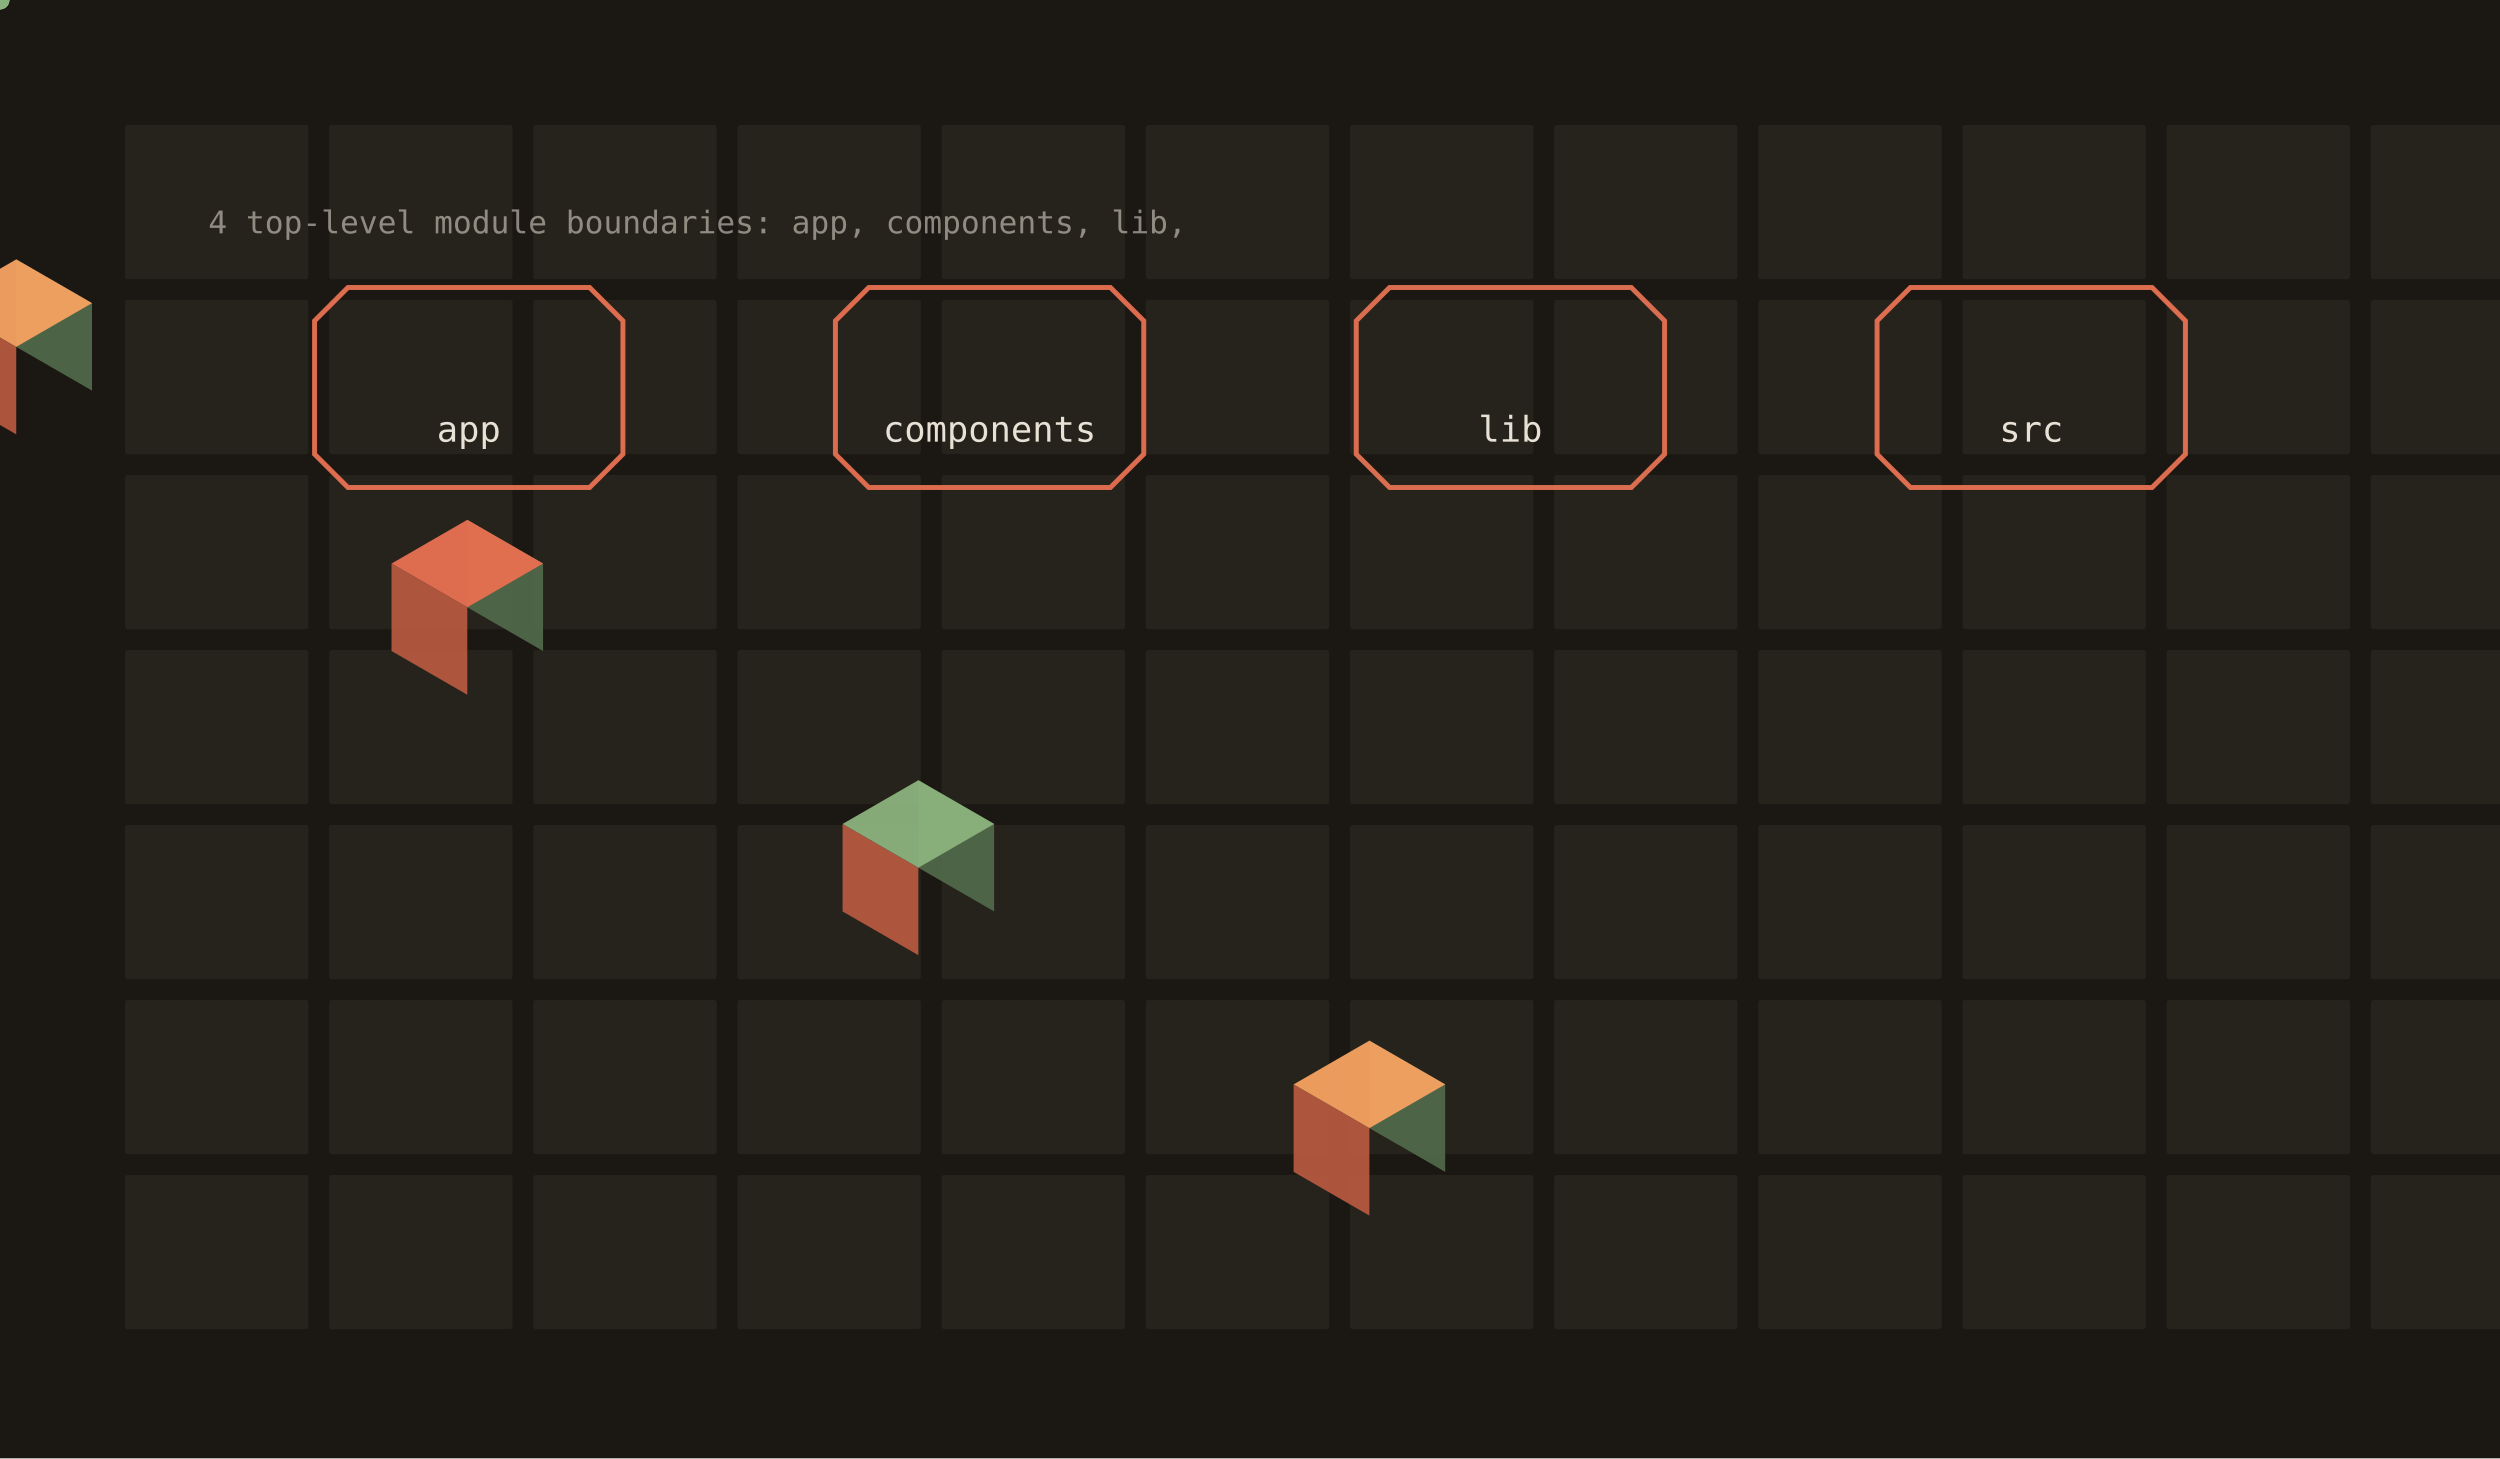
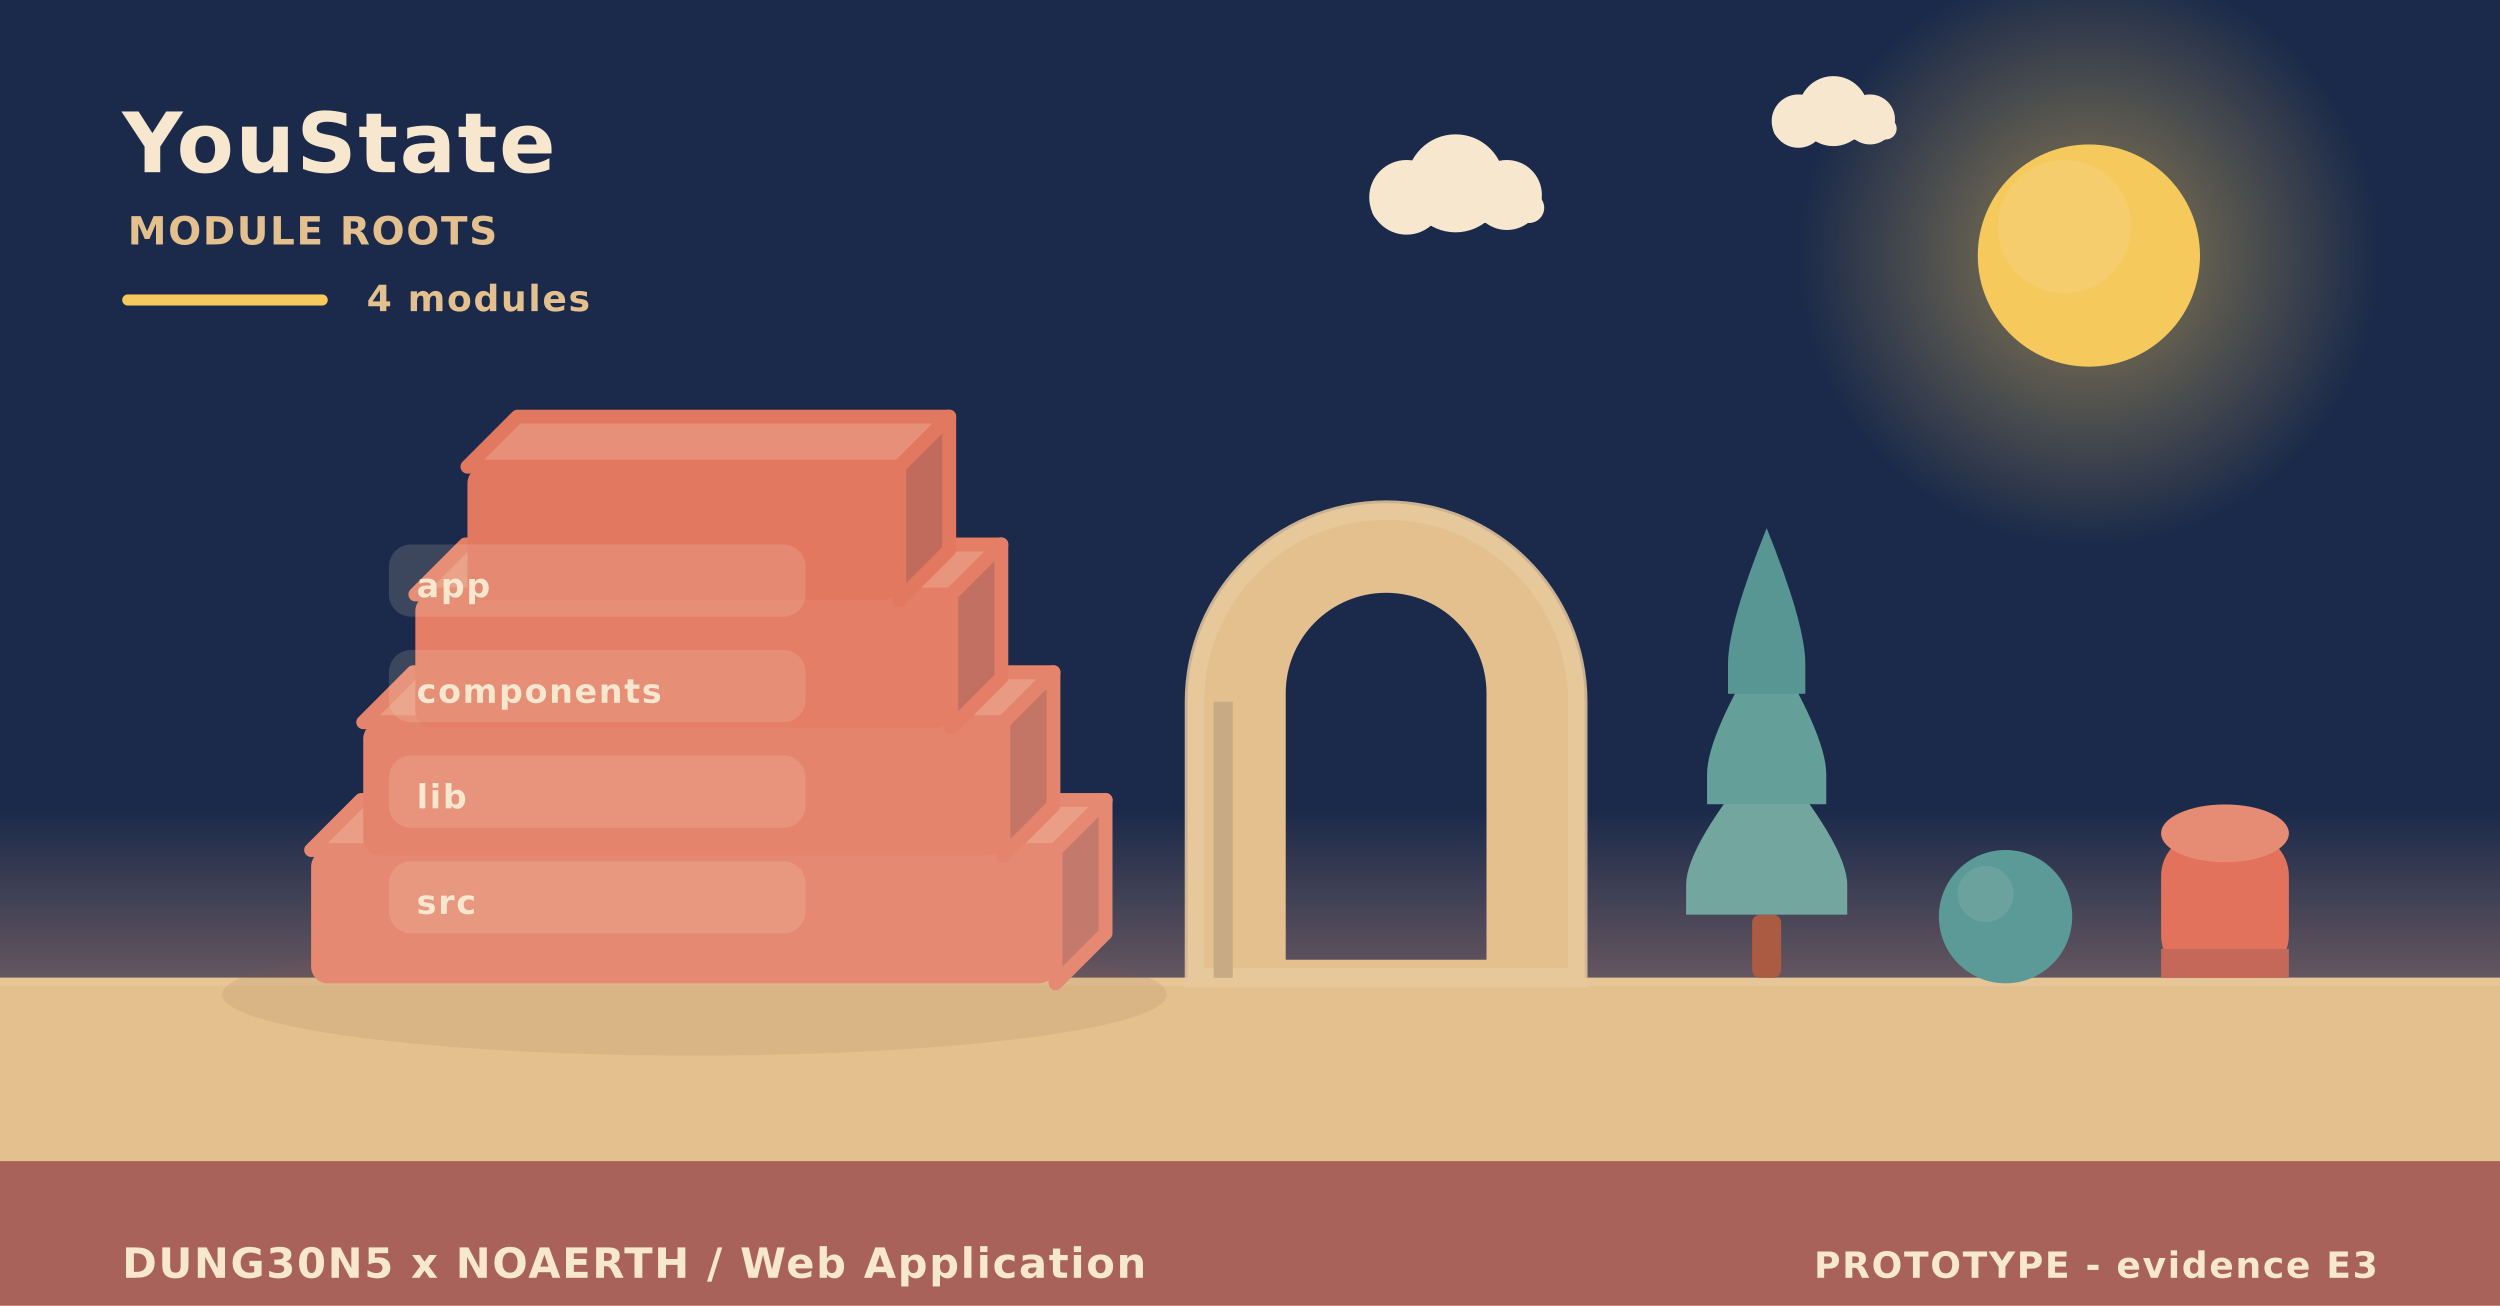
- <svg xmlns="http://www.w3.org/2000/svg" viewBox="0 0 1200 700" width="1200" height="700" role="img" aria-label="YouState architecture">
-   <rect width="1200" height="700" fill="#1b1712" />
-   <defs>
-     <linearGradient id="ga" x1="0" y1="0" x2="1" y2="1">
-       <stop offset="0%" stop-color="#f4a261" />
-       <stop offset="100%" stop-color="#e76f51" />
-     </linearGradient>
-   </defs>
-   <rect x="60.00" y="60.00" width="88.00" height="74.00" rx="1.20" fill="#fdf6e9" opacity="0.05" />
-   <rect x="158.00" y="60.00" width="88.00" height="74.00" rx="1.20" fill="#fdf6e9" opacity="0.05" />
-   <rect x="256.00" y="60.00" width="88.00" height="74.00" rx="1.20" fill="#fdf6e9" opacity="0.05" />
-   <rect x="354.00" y="60.00" width="88.00" height="74.00" rx="1.20" fill="#fdf6e9" opacity="0.05" />
-   <rect x="452.00" y="60.00" width="88.00" height="74.00" rx="1.20" fill="#fdf6e9" opacity="0.05" />
-   <rect x="550.00" y="60.00" width="88.00" height="74.00" rx="1.20" fill="#fdf6e9" opacity="0.05" />
-   <rect x="648.00" y="60.00" width="88.00" height="74.00" rx="1.20" fill="#fdf6e9" opacity="0.05" />
-   <rect x="746.00" y="60.00" width="88.00" height="74.00" rx="1.20" fill="#fdf6e9" opacity="0.05" />
-   <rect x="844.00" y="60.00" width="88.00" height="74.00" rx="1.20" fill="#fdf6e9" opacity="0.05" />
-   <rect x="942.00" y="60.00" width="88.00" height="74.00" rx="1.20" fill="#fdf6e9" opacity="0.05" />
-   <rect x="1040.00" y="60.00" width="88.00" height="74.00" rx="1.20" fill="#fdf6e9" opacity="0.05" />
-   <rect x="1138.00" y="60.00" width="88.00" height="74.00" rx="1.20" fill="#fdf6e9" opacity="0.05" />
-   <rect x="60.00" y="144.00" width="88.00" height="74.00" rx="1.20" fill="#fdf6e9" opacity="0.05" />
-   <rect x="158.00" y="144.00" width="88.00" height="74.00" rx="1.20" fill="#fdf6e9" opacity="0.05" />
-   <rect x="256.00" y="144.00" width="88.00" height="74.00" rx="1.20" fill="#fdf6e9" opacity="0.05" />
-   <rect x="354.00" y="144.00" width="88.00" height="74.00" rx="1.20" fill="#fdf6e9" opacity="0.05" />
-   <rect x="452.00" y="144.00" width="88.00" height="74.00" rx="1.20" fill="#fdf6e9" opacity="0.05" />
-   <rect x="550.00" y="144.00" width="88.00" height="74.00" rx="1.20" fill="#fdf6e9" opacity="0.05" />
-   <rect x="648.00" y="144.00" width="88.00" height="74.00" rx="1.20" fill="#fdf6e9" opacity="0.05" />
-   <rect x="746.00" y="144.00" width="88.00" height="74.00" rx="1.20" fill="#fdf6e9" opacity="0.05" />
-   <rect x="844.00" y="144.00" width="88.00" height="74.00" rx="1.20" fill="#fdf6e9" opacity="0.05" />
-   <rect x="942.00" y="144.00" width="88.00" height="74.00" rx="1.20" fill="#fdf6e9" opacity="0.05" />
-   <rect x="1040.00" y="144.00" width="88.00" height="74.00" rx="1.20" fill="#fdf6e9" opacity="0.05" />
-   <rect x="1138.00" y="144.00" width="88.00" height="74.00" rx="1.20" fill="#fdf6e9" opacity="0.05" />
-   <rect x="60.00" y="228.00" width="88.00" height="74.00" rx="1.20" fill="#fdf6e9" opacity="0.05" />
-   <rect x="158.00" y="228.00" width="88.00" height="74.00" rx="1.20" fill="#fdf6e9" opacity="0.05" />
-   <rect x="256.00" y="228.00" width="88.00" height="74.00" rx="1.20" fill="#fdf6e9" opacity="0.05" />
-   <rect x="354.00" y="228.00" width="88.00" height="74.00" rx="1.20" fill="#fdf6e9" opacity="0.05" />
-   <rect x="452.00" y="228.00" width="88.00" height="74.00" rx="1.20" fill="#fdf6e9" opacity="0.05" />
-   <rect x="550.00" y="228.00" width="88.00" height="74.00" rx="1.20" fill="#fdf6e9" opacity="0.05" />
-   <rect x="648.00" y="228.00" width="88.00" height="74.00" rx="1.20" fill="#fdf6e9" opacity="0.05" />
-   <rect x="746.00" y="228.00" width="88.00" height="74.00" rx="1.20" fill="#fdf6e9" opacity="0.05" />
-   <rect x="844.00" y="228.00" width="88.00" height="74.00" rx="1.20" fill="#fdf6e9" opacity="0.05" />
-   <rect x="942.00" y="228.00" width="88.00" height="74.00" rx="1.20" fill="#fdf6e9" opacity="0.05" />
-   <rect x="1040.00" y="228.00" width="88.00" height="74.00" rx="1.20" fill="#fdf6e9" opacity="0.05" />
-   <rect x="1138.00" y="228.00" width="88.00" height="74.00" rx="1.20" fill="#fdf6e9" opacity="0.05" />
-   <rect x="60.00" y="312.00" width="88.00" height="74.00" rx="1.20" fill="#fdf6e9" opacity="0.05" />
-   <rect x="158.00" y="312.00" width="88.00" height="74.00" rx="1.20" fill="#fdf6e9" opacity="0.05" />
-   <rect x="256.00" y="312.00" width="88.00" height="74.00" rx="1.20" fill="#fdf6e9" opacity="0.05" />
-   <rect x="354.00" y="312.00" width="88.00" height="74.00" rx="1.20" fill="#fdf6e9" opacity="0.05" />
-   <rect x="452.00" y="312.00" width="88.00" height="74.00" rx="1.20" fill="#fdf6e9" opacity="0.05" />
-   <rect x="550.00" y="312.00" width="88.00" height="74.00" rx="1.20" fill="#fdf6e9" opacity="0.05" />
-   <rect x="648.00" y="312.00" width="88.00" height="74.00" rx="1.20" fill="#fdf6e9" opacity="0.05" />
-   <rect x="746.00" y="312.00" width="88.00" height="74.00" rx="1.20" fill="#fdf6e9" opacity="0.05" />
-   <rect x="844.00" y="312.00" width="88.00" height="74.00" rx="1.20" fill="#fdf6e9" opacity="0.05" />
-   <rect x="942.00" y="312.00" width="88.00" height="74.00" rx="1.20" fill="#fdf6e9" opacity="0.05" />
-   <rect x="1040.00" y="312.00" width="88.00" height="74.00" rx="1.20" fill="#fdf6e9" opacity="0.05" />
-   <rect x="1138.00" y="312.00" width="88.00" height="74.00" rx="1.20" fill="#fdf6e9" opacity="0.05" />
-   <rect x="60.00" y="396.00" width="88.00" height="74.00" rx="1.20" fill="#fdf6e9" opacity="0.05" />
-   <rect x="158.00" y="396.00" width="88.00" height="74.00" rx="1.20" fill="#fdf6e9" opacity="0.05" />
-   <rect x="256.00" y="396.00" width="88.00" height="74.00" rx="1.20" fill="#fdf6e9" opacity="0.05" />
-   <rect x="354.00" y="396.00" width="88.00" height="74.00" rx="1.20" fill="#fdf6e9" opacity="0.05" />
-   <rect x="452.00" y="396.00" width="88.00" height="74.00" rx="1.20" fill="#fdf6e9" opacity="0.05" />
-   <rect x="550.00" y="396.00" width="88.00" height="74.00" rx="1.20" fill="#fdf6e9" opacity="0.05" />
-   <rect x="648.00" y="396.00" width="88.00" height="74.00" rx="1.20" fill="#fdf6e9" opacity="0.05" />
-   <rect x="746.00" y="396.00" width="88.00" height="74.00" rx="1.20" fill="#fdf6e9" opacity="0.05" />
-   <rect x="844.00" y="396.00" width="88.00" height="74.00" rx="1.20" fill="#fdf6e9" opacity="0.05" />
-   <rect x="942.00" y="396.00" width="88.00" height="74.00" rx="1.20" fill="#fdf6e9" opacity="0.05" />
-   <rect x="1040.00" y="396.00" width="88.00" height="74.00" rx="1.20" fill="#fdf6e9" opacity="0.05" />
-   <rect x="1138.00" y="396.00" width="88.00" height="74.00" rx="1.20" fill="#fdf6e9" opacity="0.05" />
-   <rect x="60.00" y="480.00" width="88.00" height="74.00" rx="1.20" fill="#fdf6e9" opacity="0.05" />
-   <rect x="158.00" y="480.00" width="88.00" height="74.00" rx="1.20" fill="#fdf6e9" opacity="0.05" />
-   <rect x="256.00" y="480.00" width="88.00" height="74.00" rx="1.20" fill="#fdf6e9" opacity="0.05" />
-   <rect x="354.00" y="480.00" width="88.00" height="74.00" rx="1.20" fill="#fdf6e9" opacity="0.05" />
-   <rect x="452.00" y="480.00" width="88.00" height="74.00" rx="1.20" fill="#fdf6e9" opacity="0.05" />
-   <rect x="550.00" y="480.00" width="88.00" height="74.00" rx="1.20" fill="#fdf6e9" opacity="0.05" />
-   <rect x="648.00" y="480.00" width="88.00" height="74.00" rx="1.20" fill="#fdf6e9" opacity="0.05" />
-   <rect x="746.00" y="480.00" width="88.00" height="74.00" rx="1.20" fill="#fdf6e9" opacity="0.05" />
-   <rect x="844.00" y="480.00" width="88.00" height="74.00" rx="1.20" fill="#fdf6e9" opacity="0.05" />
-   <rect x="942.00" y="480.00" width="88.00" height="74.00" rx="1.20" fill="#fdf6e9" opacity="0.05" />
-   <rect x="1040.00" y="480.00" width="88.00" height="74.00" rx="1.20" fill="#fdf6e9" opacity="0.05" />
-   <rect x="1138.00" y="480.00" width="88.00" height="74.00" rx="1.20" fill="#fdf6e9" opacity="0.05" />
-   <rect x="60.00" y="564.00" width="88.00" height="74.00" rx="1.20" fill="#fdf6e9" opacity="0.05" />
-   <rect x="158.00" y="564.00" width="88.00" height="74.00" rx="1.20" fill="#fdf6e9" opacity="0.05" />
-   <rect x="256.00" y="564.00" width="88.00" height="74.00" rx="1.20" fill="#fdf6e9" opacity="0.05" />
-   <rect x="354.00" y="564.00" width="88.00" height="74.00" rx="1.20" fill="#fdf6e9" opacity="0.05" />
-   <rect x="452.00" y="564.00" width="88.00" height="74.00" rx="1.20" fill="#fdf6e9" opacity="0.05" />
-   <rect x="550.00" y="564.00" width="88.00" height="74.00" rx="1.20" fill="#fdf6e9" opacity="0.05" />
-   <rect x="648.00" y="564.00" width="88.00" height="74.00" rx="1.20" fill="#fdf6e9" opacity="0.05" />
-   <rect x="746.00" y="564.00" width="88.00" height="74.00" rx="1.20" fill="#fdf6e9" opacity="0.05" />
-   <rect x="844.00" y="564.00" width="88.00" height="74.00" rx="1.20" fill="#fdf6e9" opacity="0.05" />
-   <rect x="942.00" y="564.00" width="88.00" height="74.00" rx="1.20" fill="#fdf6e9" opacity="0.05" />
-   <rect x="1040.00" y="564.00" width="88.00" height="74.00" rx="1.20" fill="#fdf6e9" opacity="0.05" />
-   <rect x="1138.00" y="564.00" width="88.00" height="74.00" rx="1.20" fill="#fdf6e9" opacity="0.05" />
-   <path d="M167.00,138.00 H283.00 L299.00,154.00 V218.00 L283.00,234.00 H167.00 L151.00,218.00 V154.00 Z" fill="none" stroke="rgba(244,162,97,0.550)" stroke-width="1.80" opacity="0.90" />
-   <polygon points="7.79,166.50 44.17,187.50 44.17,145.50 7.79,124.50" fill="#506748" opacity="0.95" />
-   <polygon points="-28.58,187.50 7.79,208.50 7.79,166.50 -28.58,145.50" fill="#b4573f" opacity="0.95" />
-   <polygon points="7.79,124.50 44.17,145.50 7.79,166.50 -28.58,145.50" fill="#f4a261" opacity="0.95" />
-   <text x="225" y="212" font-family="ui-monospace,Menlo,monospace" font-size="17" fill="rgba(253,246,233,0.900)" text-anchor="middle">app</text>
+ <svg xmlns="http://www.w3.org/2000/svg" width="900" height="470" viewBox="0 0 900 470" role="img" aria-label="YouState - how it is built">
+   <linearGradient id="skya" x1="0" y1="0" x2="0" y2="1">
+     <stop offset="0" stop-color="#1b2a4a" />
+     <stop offset="0.62" stop-color="#1b2a4a" />
+     <stop offset="1" stop-color="#f3ad8a" />
+   </linearGradient>
+   <rect width="900" height="470" fill="url(#skya)" />
+   <radialGradient id="suna">
+     <stop offset="0.35" stop-color="#f5c95c" stop-opacity="0.34" />
+     <stop offset="1" stop-color="#f5c95c" stop-opacity="0" />
+   </radialGradient>
+   <circle cx="752" cy="92" r="104" fill="url(#suna)" />
+   <circle cx="752" cy="92" r="40" fill="#f5c95c" />
+   <circle cx="743.2" cy="81.6" r="24" fill="#f5d27e" opacity="0.5" />
  <g>
-     <path d="M167.00,138.00 H283.00 L299.00,154.00 V218.00 L283.00,234.00 H167.00 L151.00,218.00 V154.00 Z" fill="none" stroke="#e76f51" stroke-width="2.40" opacity="0.90" />
-     <animate attributeName="opacity" values="0.25;1.0;0.25" dur="18.3s" begin="0.0s" repeatCount="indefinite" />
+     <circle cx="524" cy="66" r="17.64" fill="#f6e7ce" />
+     <circle cx="506.36" cy="71.04" r="13.44" fill="#f6e7ce" />
+     <circle cx="542.48" cy="70.2" r="12.6" fill="#f6e7ce" />
+     <rect x="493.76" y="69.36" width="62.16" height="10.92" rx="5.46" fill="#f6e7ce" />
+     <animateTransform attributeName="transform" type="translate" values="0 0;24 0;0 0" dur="36s" begin="0s" repeatCount="indefinite" />
  </g>
-   <g opacity="0.9">
-     <circle cx="0.00" cy="0.00" r="4.50" fill="#8ab17d" opacity="1.00" />
-     <animateTransform attributeName="transform" type="translate" values="225.00,184.00 475.00,184.00" dur="6.1s" begin="0.0s" repeatCount="indefinite" />
-     <animateTransform attributeName="transform" type="translate" values="475.00,184.00 225.00,184.00" dur="6.1s" begin="3.05s" repeatCount="indefinite" />
+   <g>
+     <circle cx="660" cy="40" r="12.6" fill="#f6e7ce" />
+     <circle cx="647.4" cy="43.6" r="9.6" fill="#f6e7ce" />
+     <circle cx="673.2" cy="43" r="9" fill="#f6e7ce" />
+     <rect x="638.4" y="42.4" width="44.4" height="7.8" rx="3.9" fill="#f6e7ce" />
+     <animateTransform attributeName="transform" type="translate" values="0 0;-18 0;0 0" dur="46s" begin="3s" repeatCount="indefinite" />
  </g>
-   <path d="M417.00,138.00 H533.00 L549.00,154.00 V218.00 L533.00,234.00 H417.00 L401.00,218.00 V154.00 Z" fill="none" stroke="rgba(231,111,81,0.550)" stroke-width="1.80" opacity="0.90" />
-   <polygon points="224.30,291.50 260.67,312.50 260.67,270.50 224.30,249.50" fill="#506748" opacity="0.95" />
-   <polygon points="187.93,312.50 224.30,333.50 224.30,291.50 187.93,270.50" fill="#b4573f" opacity="0.95" />
-   <polygon points="224.30,249.50 260.67,270.50 224.30,291.50 187.93,270.50" fill="#e76f51" opacity="0.95" />
-   <text x="475" y="212" font-family="ui-monospace,Menlo,monospace" font-size="17" fill="rgba(253,246,233,0.900)" text-anchor="middle">components</text>
+   <rect x="0" y="352" width="900" height="118" fill="#e3c08d" />
+   <rect x="0" y="352" width="900" height="3" fill="#e6c596" />
+   <text x="44" y="62" font-family="Verdana,DejaVu Sans,sans-serif" font-size="30" font-weight="700" letter-spacing="0.6" fill="#f6e7ce" text-anchor="start">YouState</text>
+   <text x="46" y="88" font-family="Verdana,DejaVu Sans,sans-serif" font-size="14" font-weight="700" letter-spacing="0.6" fill="#e3c08d" text-anchor="start">MODULE ROOTS</text>
+   <rect x="44" y="106" width="74" height="4" rx="2" fill="#f5c95c" />
+   <text x="132" y="112" font-family="Verdana,DejaVu Sans,sans-serif" font-size="13" font-weight="700" letter-spacing="0.6" fill="#e3c08d" text-anchor="start">4 modules</text>
+   <ellipse cx="250" cy="358" rx="170" ry="22" fill="rgba(138,90,68,0.11)" />
+   <path d="M112,306 L380,306 L398,288 L130,288 Z" fill="#ea9e86" stroke="#e68972" stroke-width="5" stroke-linejoin="round" />
+   <path d="M380,306 L398,288 L398,336 L380,354 Z" fill="#c3796b" stroke="#e68972" stroke-width="5" stroke-linejoin="round" />
+   <rect x="112" y="306" width="268" height="48" rx="6" fill="#e68972" />
+   <path d="M130.76,260 L361.24,260 L379.24,242 L148.76,242 Z" fill="#e99a82" stroke="#e5846c" stroke-width="5" stroke-linejoin="round" />
+   <path d="M361.24,260 L379.24,242 L379.24,290 L361.24,308 Z" fill="#c37566" stroke="#e5846c" stroke-width="5" stroke-linejoin="round" />
+   <rect x="130.76" y="260" width="230.48" height="48" rx="6" fill="#e5846c" />
+   <path d="M149.52,214 L342.48,214 L360.48,196 L167.52,196 Z" fill="#e8957d" stroke="#e47e66" stroke-width="5" stroke-linejoin="round" />
+   <path d="M342.48,214 L360.48,196 L360.48,244 L342.48,262 Z" fill="#c27061" stroke="#e47e66" stroke-width="5" stroke-linejoin="round" />
+   <rect x="149.52" y="214" width="192.96" height="48" rx="6" fill="#e47e66" />
+   <path d="M168.28,168 L323.72,168 L341.72,150 L186.28,150 Z" fill="#e79079" stroke="#e37861" stroke-width="5" stroke-linejoin="round" />
+   <path d="M323.72,168 L341.72,150 L341.72,198 L323.72,216 Z" fill="#c16b5d" stroke="#e37861" stroke-width="5" stroke-linejoin="round" />
+   <rect x="168.28" y="168" width="155.44" height="48" rx="6" fill="#e37861" />
+   <rect x="140" y="196" width="150" height="26" rx="8" fill="rgba(246,231,206,0.16)" opacity="0.94" />
  <g>
-     <path d="M417.00,138.00 H533.00 L549.00,154.00 V218.00 L533.00,234.00 H417.00 L401.00,218.00 V154.00 Z" fill="none" stroke="#e76f51" stroke-width="2.40" opacity="0.90" />
-     <animate attributeName="opacity" values="0.25;1.0;0.25" dur="18.3s" begin="0.45s" repeatCount="indefinite" />
+     <text x="150" y="215" font-family="Verdana,DejaVu Sans,sans-serif" font-size="12" font-weight="700" letter-spacing="0.6" fill="#f6e7ce" text-anchor="start">app</text>
+     <animateTransform attributeName="transform" type="translate" values="0 10;0 0" dur="0.7s" begin="0.3s" fill="freeze" />
  </g>
-   <g opacity="0.9">
-     <circle cx="0.00" cy="0.00" r="4.50" fill="#8ab17d" opacity="1.00" />
-     <animateTransform attributeName="transform" type="translate" values="475.00,184.00 725.00,184.00" dur="6.1s" begin="0.3s" repeatCount="indefinite" />
-     <animateTransform attributeName="transform" type="translate" values="725.00,184.00 475.00,184.00" dur="6.1s" begin="3.35s" repeatCount="indefinite" />
+   <rect x="140" y="234" width="150" height="26" rx="8" fill="rgba(246,231,206,0.16)" opacity="0.94" />
+   <g>
+     <text x="150" y="253" font-family="Verdana,DejaVu Sans,sans-serif" font-size="12" font-weight="700" letter-spacing="0.6" fill="#f6e7ce" text-anchor="start">components</text>
+     <animateTransform attributeName="transform" type="translate" values="0 10;0 0" dur="0.7s" begin="0.5s" fill="freeze" />
  </g>
-   <path d="M667.00,138.00 H783.00 L799.00,154.00 V218.00 L783.00,234.00 H667.00 L651.00,218.00 V154.00 Z" fill="none" stroke="rgba(138,177,125,0.550)" stroke-width="1.80" opacity="0.90" />
-   <polygon points="440.81,416.50 477.18,437.50 477.18,395.50 440.81,374.50" fill="#506748" opacity="0.95" />
-   <polygon points="404.43,437.50 440.81,458.50 440.81,416.50 404.43,395.50" fill="#b4573f" opacity="0.95" />
-   <polygon points="440.81,374.50 477.18,395.50 440.81,416.50 404.43,395.50" fill="#8ab17d" opacity="0.95" />
-   <text x="725" y="212" font-family="ui-monospace,Menlo,monospace" font-size="17" fill="rgba(253,246,233,0.900)" text-anchor="middle">lib</text>
+   <rect x="140" y="272" width="150" height="26" rx="8" fill="rgba(246,231,206,0.16)" opacity="0.94" />
  <g>
-     <path d="M667.00,138.00 H783.00 L799.00,154.00 V218.00 L783.00,234.00 H667.00 L651.00,218.00 V154.00 Z" fill="none" stroke="#e76f51" stroke-width="2.40" opacity="0.90" />
-     <animate attributeName="opacity" values="0.25;1.0;0.25" dur="18.3s" begin="0.9s" repeatCount="indefinite" />
+     <text x="150" y="291" font-family="Verdana,DejaVu Sans,sans-serif" font-size="12" font-weight="700" letter-spacing="0.6" fill="#f6e7ce" text-anchor="start">lib</text>
+     <animateTransform attributeName="transform" type="translate" values="0 10;0 0" dur="0.7s" begin="0.7s" fill="freeze" />
  </g>
-   <g opacity="0.9">
-     <circle cx="0.00" cy="0.00" r="4.50" fill="#8ab17d" opacity="1.00" />
-     <animateTransform attributeName="transform" type="translate" values="725.00,184.00 975.00,184.00" dur="6.1s" begin="0.6s" repeatCount="indefinite" />
-     <animateTransform attributeName="transform" type="translate" values="975.00,184.00 725.00,184.00" dur="6.1s" begin="3.65s" repeatCount="indefinite" />
+   <rect x="140" y="310" width="150" height="26" rx="8" fill="rgba(246,231,206,0.16)" opacity="0.94" />
+   <g>
+     <text x="150" y="329" font-family="Verdana,DejaVu Sans,sans-serif" font-size="12" font-weight="700" letter-spacing="0.6" fill="#f6e7ce" text-anchor="start">src</text>
+     <animateTransform attributeName="transform" type="translate" values="0 10;0 0" dur="0.7s" begin="0.9s" fill="freeze" />
  </g>
-   <path d="M917.00,138.00 H1033.00 L1049.00,154.00 V218.00 L1033.00,234.00 H917.00 L901.00,218.00 V154.00 Z" fill="none" stroke="rgba(244,162,97,0.550)" stroke-width="1.80" opacity="0.90" />
-   <polygon points="657.31,541.50 693.69,562.50 693.69,520.50 657.31,499.50" fill="#506748" opacity="0.95" />
-   <polygon points="620.94,562.50 657.31,583.50 657.31,541.50 620.94,520.50" fill="#b4573f" opacity="0.95" />
-   <polygon points="657.31,499.50 693.69,520.50 657.31,541.50 620.94,520.50" fill="#f4a261" opacity="0.95" />
-   <text x="975" y="212" font-family="ui-monospace,Menlo,monospace" font-size="17" fill="rgba(253,246,233,0.900)" text-anchor="middle">src</text>
-   <g>
-     <path d="M917.00,138.00 H1033.00 L1049.00,154.00 V218.00 L1033.00,234.00 H917.00 L901.00,218.00 V154.00 Z" fill="none" stroke="#e76f51" stroke-width="2.40" opacity="0.90" />
-     <animate attributeName="opacity" values="0.25;1.0;0.25" dur="18.3s" begin="1.35s" repeatCount="indefinite" />
-   </g>
-   <g opacity="0.9">
-     <circle cx="0.00" cy="0.00" r="4.50" fill="#8ab17d" opacity="1.00" />
-     <animateTransform attributeName="transform" type="translate" values="975.00,184.00 975.00,184.00" dur="6.1s" begin="0.9s" repeatCount="indefinite" />
-     <animateTransform attributeName="transform" type="translate" values="975.00,184.00 975.00,184.00" dur="6.1s" begin="3.95s" repeatCount="indefinite" />
-   </g>
-   <text x="100" y="112" font-family="ui-monospace,Menlo,monospace" font-size="15" fill="rgba(253,246,233,0.500)">4 top-level module boundaries: app, components, lib,</text>
+   <path d="M430,352 L430,252.64 A69,69 0 0 1 568,252.64 L568,352 Z M460.36,348 L460.36,249.55 A38.64,38.64 0 0 1 537.64,249.55 L537.64,348 Z" fill="#e3c08d" fill-rule="evenodd" stroke="#e3c08d" stroke-width="5" stroke-linejoin="round" />
+   <path d="M430,352 L430,252.64 A69,69 0 0 1 568,252.64 L568,352 Z" fill="none" stroke="#e8c99d" stroke-width="7" stroke-linecap="round" opacity="0.85" />
+   <rect x="436.9" y="252.64" width="6.9" height="99.36" fill="#c7ab84" />
+   <rect x="630.78" y="329.28" width="10.44" height="22.72" rx="2.9" fill="#ac5b43" />
+   <path d="M636,269.64 Q607,304.23 607,318.54 Q607,329.28 607,329.28 L665,329.28 Q665,329.28 665,318.54 Q665,304.23 636,269.64 Z" fill="#74a6a0" />
+   <path d="M636,229.88 Q614.54,264.47 614.54,278.78 Q614.54,289.52 614.54,289.52 L657.46,289.52 Q657.46,289.52 657.46,278.78 Q657.46,264.47 636,229.88 Z" fill="#649f9a" />
+   <path d="M636,190.12 Q622.08,224.71 622.08,239.02 Q622.08,249.76 622.08,249.76 L649.92,249.76 Q649.92,249.76 649.92,239.02 Q649.92,224.71 636,190.12 Z" fill="#589694" />
+   <circle cx="722" cy="330" r="24" fill="#5b9a97" />
+   <circle cx="714.8" cy="321.84" r="10.08" fill="#7aa9a2" opacity="0.55" />
+   <rect x="778" y="300" width="46" height="52" rx="15.33" fill="#e2725b" />
+   <ellipse cx="801" cy="300" rx="23" ry="10.4" fill="#e68c74" />
+   <rect x="778" y="341.6" width="46" height="10.4" fill="#c66859" />
+   <rect x="0" y="418" width="900" height="52" rx="0" fill="#a65c56" opacity="0.94" />
+   <text x="44" y="460" font-family="Verdana,DejaVu Sans,sans-serif" font-size="15" font-weight="700" letter-spacing="0.6" fill="#f6e7ce" text-anchor="start">DUNG30N5 x NOAERTH  /  Web Application</text>
+   <text x="856" y="460" font-family="Verdana,DejaVu Sans,sans-serif" font-size="13" font-weight="700" letter-spacing="0.6" fill="#f6e7ce" text-anchor="end">PROTOTYPE  -  evidence E3</text>
</svg>
